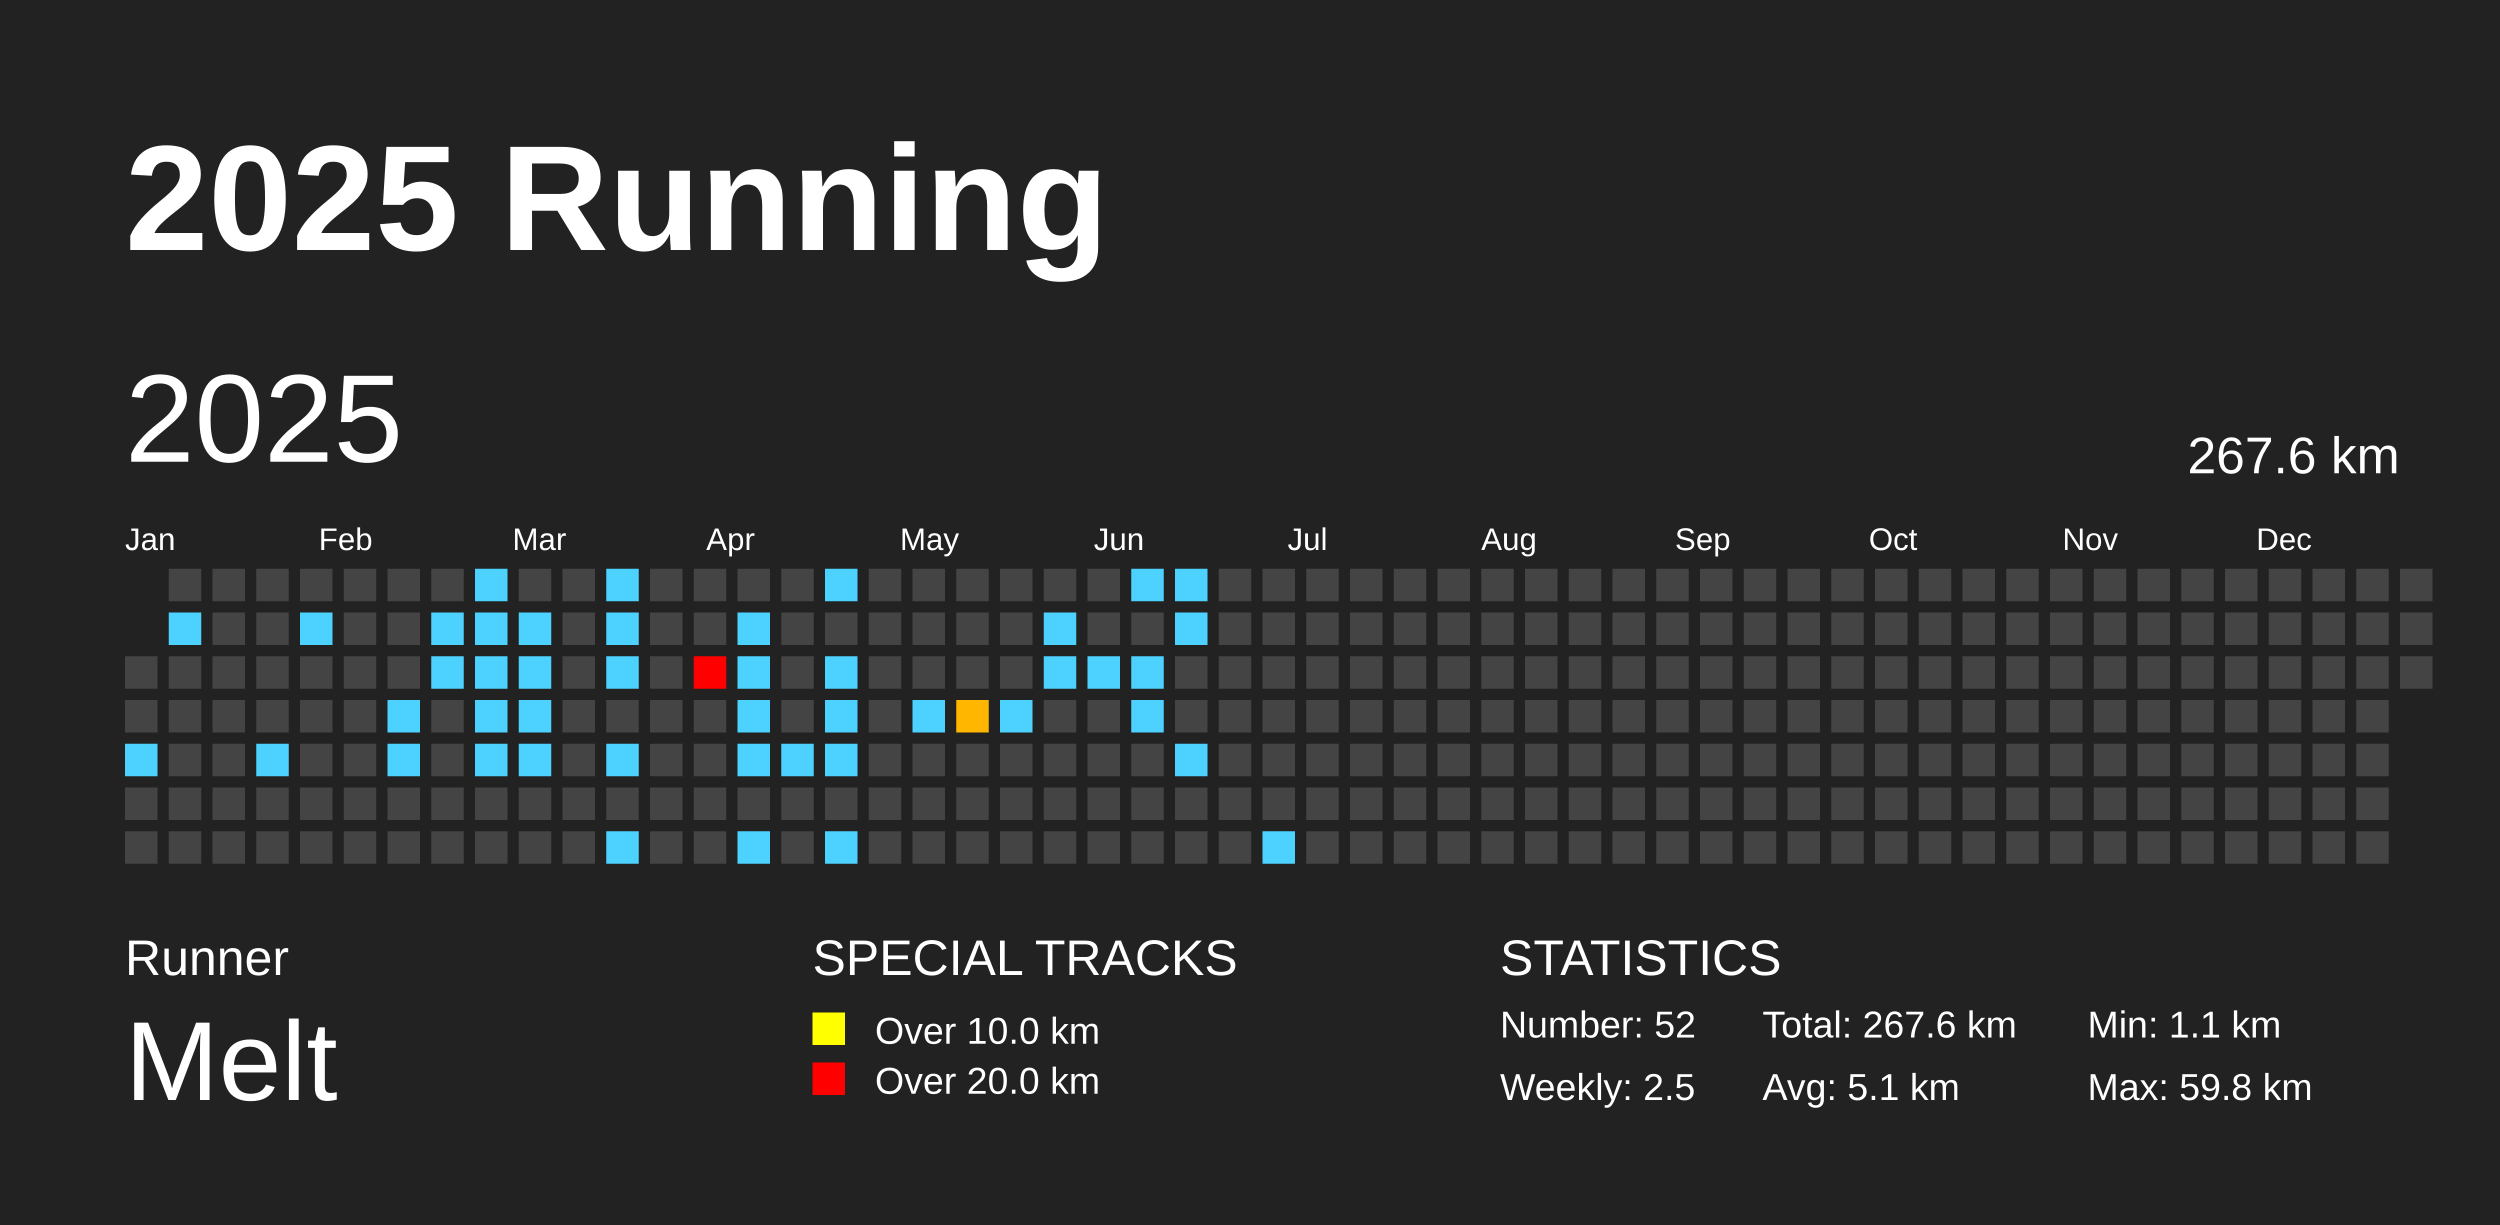
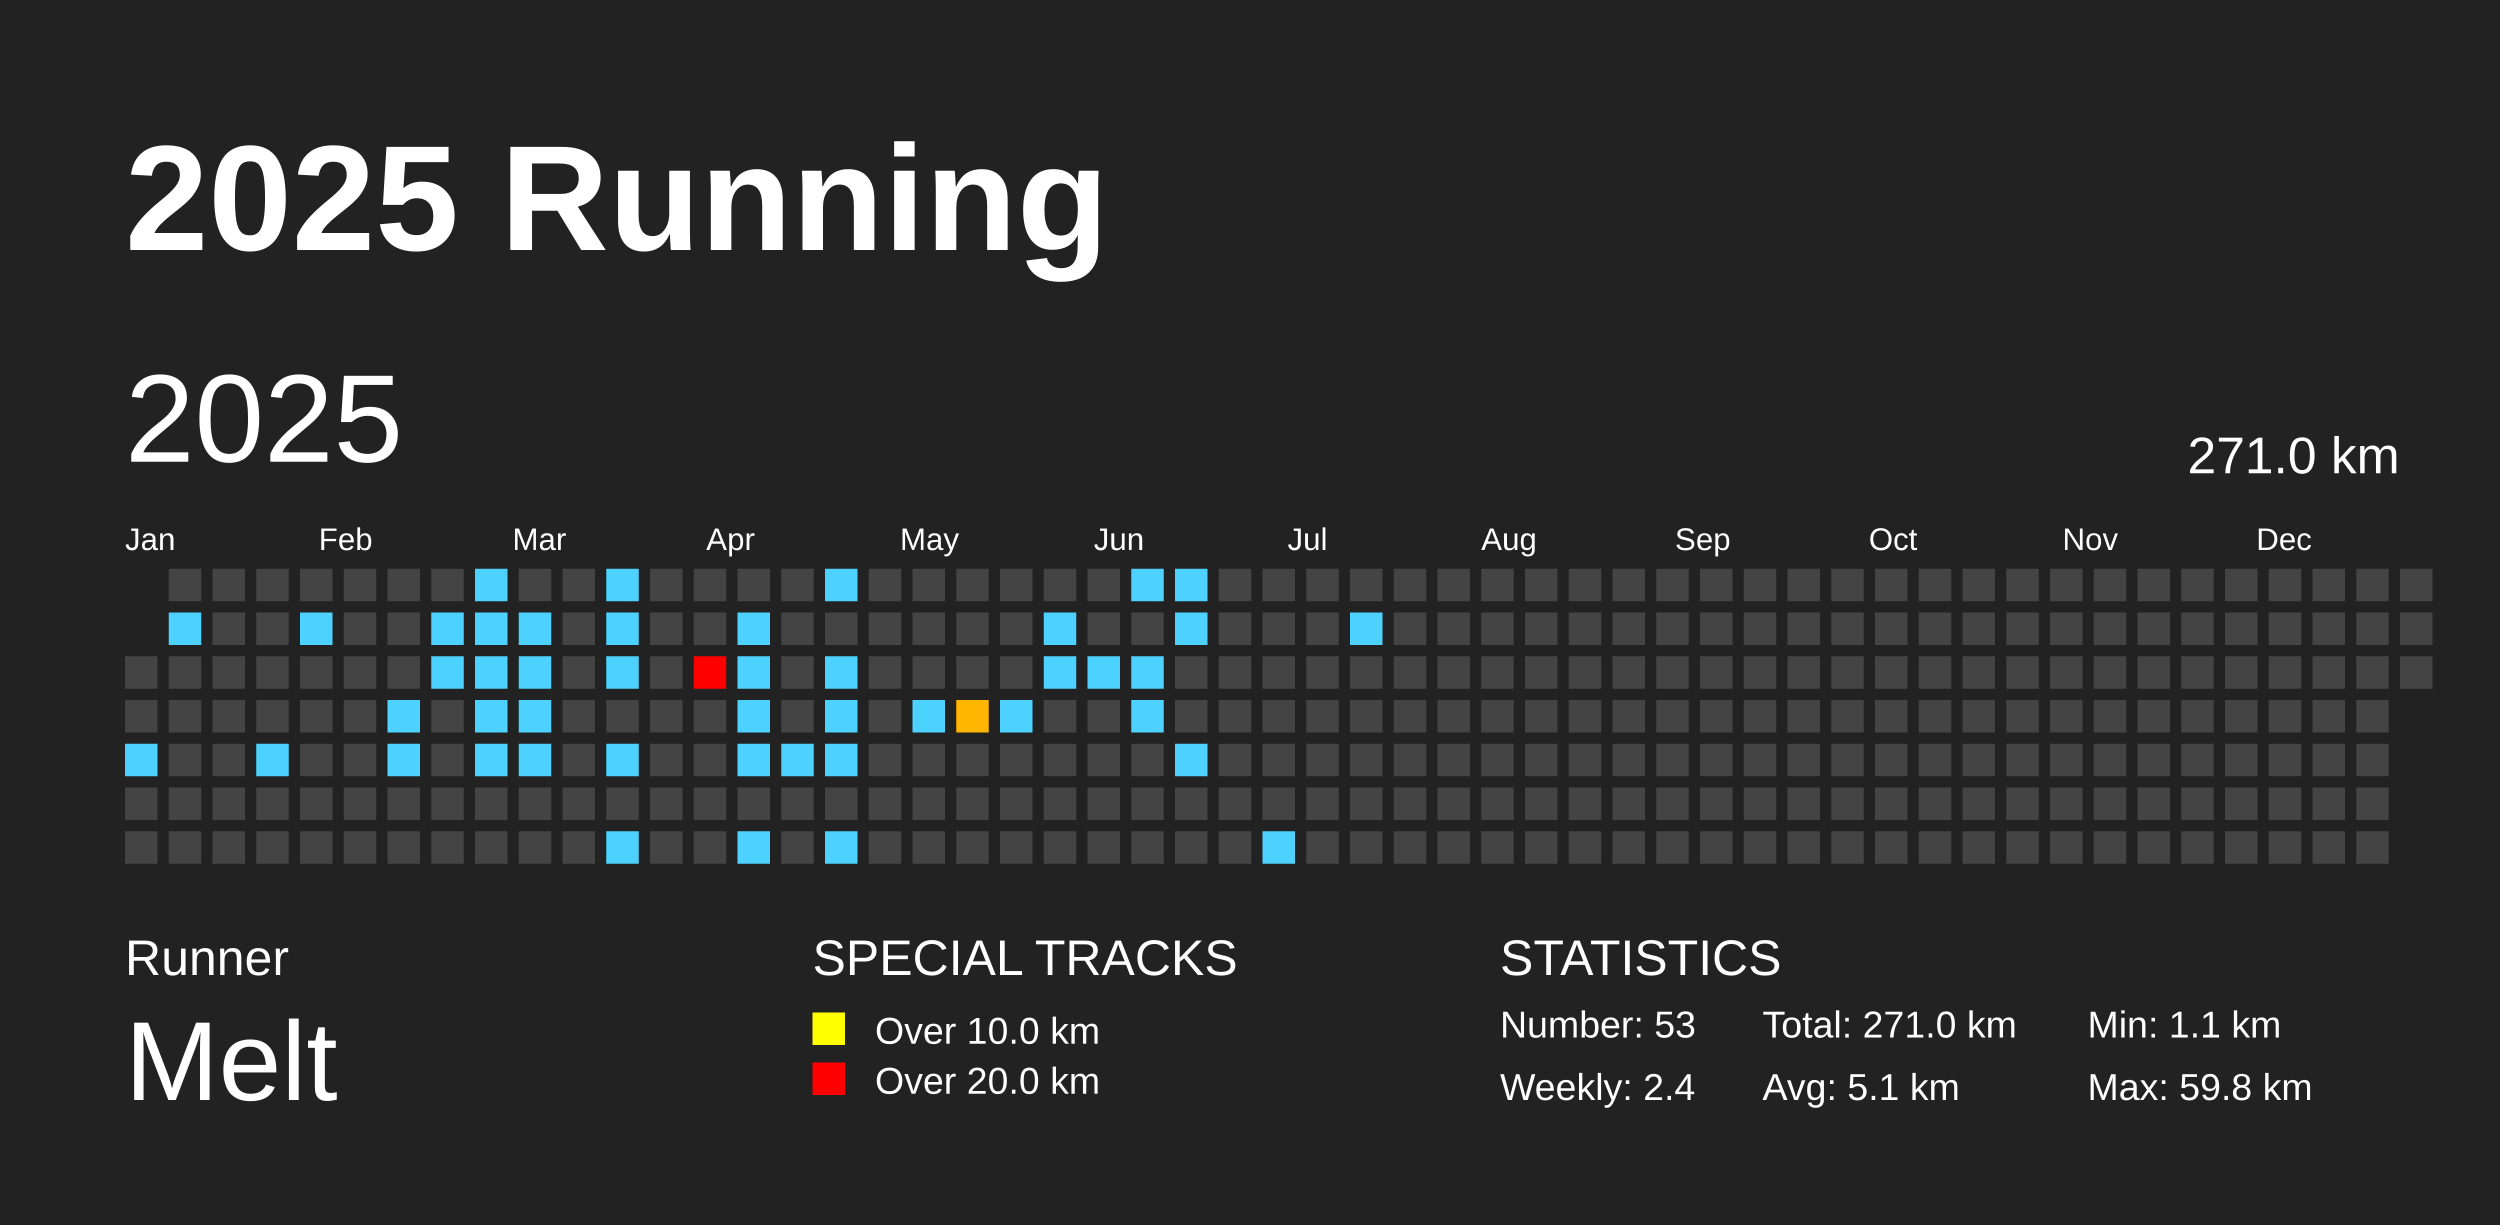
<svg xmlns="http://www.w3.org/2000/svg" baseProfile="full" height="98mm" version="1.1" viewBox="0,0,200,98" width="200mm">
  <defs />
  <rect fill="#222222" height="98" width="200" x="0" y="0" />
  <text fill="#FFFFFF" style="font-size:12px; font-family:Arial; font-weight:bold;" x="10" y="20">2025 Running</text>
  <text fill="#FFFFFF" style="font-size:4px; font-family:Arial" x="10" y="78">Runner</text>
  <text fill="#FFFFFF" style="font-size:9px; font-family:Arial" x="10" y="88">Melt</text>
  <text fill="#FFFFFF" style="font-size:4px; font-family:Arial" x="65" y="78">SPECIAL TRACKS</text>
  <rect fill="yellow" height="2.6" width="2.6" x="65" y="81" />
  <text fill="#FFFFFF" style="font-size:3px; font-family:Arial" x="70" y="83.5">Over 10.0 km</text>
  <rect fill="red" height="2.6" width="2.6" x="65" y="85" />
  <text fill="#FFFFFF" style="font-size:3px; font-family:Arial" x="70" y="87.5">Over 20.0 km</text>
  <text fill="#FFFFFF" style="font-size:4px; font-family:Arial" x="120" y="78">STATISTICS</text>
-   <text fill="#FFFFFF" style="font-size:3px; font-family:Arial" x="120" y="83">Number: 52</text>
-   <text fill="#FFFFFF" style="font-size:3px; font-family:Arial" x="120" y="88">Weekly: 2.5</text>
-   <text fill="#FFFFFF" style="font-size:3px; font-family:Arial" x="141" y="83">Total: 267.6 km</text>
+   <text fill="#FFFFFF" style="font-size:3px; font-family:Arial" x="120" y="83">Number: 53</text>
+   <text fill="#FFFFFF" style="font-size:3px; font-family:Arial" x="120" y="88">Weekly: 2.4</text>
+   <text fill="#FFFFFF" style="font-size:3px; font-family:Arial" x="141" y="83">Total: 271.0 km</text>
  <text fill="#FFFFFF" style="font-size:3px; font-family:Arial" x="141" y="88">Avg: 5.1 km</text>
  <text fill="#FFFFFF" style="font-size:3px; font-family:Arial" x="167" y="83">Min: 1.1 km</text>
  <text fill="#FFFFFF" style="font-size:3px; font-family:Arial" x="167" y="88">Max: 59.8 km</text>
  <text dominant-baseline="hanging" fill="#FFFFFF" style="font-size:10.0px; font-family:Arial;" x="10" y="30">2025</text>
-   <text dominant-baseline="hanging" fill="#FFFFFF" style="font-size:4.125px; font-family:Arial;" x="175" y="35">267.6 km</text>
+   <text dominant-baseline="hanging" fill="#FFFFFF" style="font-size:4.125px; font-family:Arial;" x="175" y="35">271.0 km</text>
  <text fill="#FFFFFF" style="font-size:2.5px; font-family:Arial" x="10.0" y="44">Jan</text>
  <text fill="#FFFFFF" style="font-size:2.5px; font-family:Arial" x="25.5" y="44">Feb</text>
  <text fill="#FFFFFF" style="font-size:2.5px; font-family:Arial" x="41.0" y="44">Mar</text>
  <text fill="#FFFFFF" style="font-size:2.5px; font-family:Arial" x="56.5" y="44">Apr</text>
  <text fill="#FFFFFF" style="font-size:2.5px; font-family:Arial" x="72.0" y="44">May</text>
  <text fill="#FFFFFF" style="font-size:2.5px; font-family:Arial" x="87.5" y="44">Jun</text>
  <text fill="#FFFFFF" style="font-size:2.5px; font-family:Arial" x="103.0" y="44">Jul</text>
  <text fill="#FFFFFF" style="font-size:2.5px; font-family:Arial" x="118.5" y="44">Aug</text>
  <text fill="#FFFFFF" style="font-size:2.5px; font-family:Arial" x="134.0" y="44">Sep</text>
  <text fill="#FFFFFF" style="font-size:2.5px; font-family:Arial" x="149.5" y="44">Oct</text>
  <text fill="#FFFFFF" style="font-size:2.5px; font-family:Arial" x="165.0" y="44">Nov</text>
  <text fill="#FFFFFF" style="font-size:2.5px; font-family:Arial" x="180.5" y="44">Dec</text>
  <rect fill="#444444" height="2.6" width="2.6" x="10.0" y="52.5" />
  <rect fill="#444444" height="2.6" width="2.6" x="10.0" y="56.0" />
  <rect fill="#4dd2ff" height="2.6" width="2.6" x="10.0" y="59.5" />
  <rect fill="#444444" height="2.6" width="2.6" x="10.0" y="63.0" />
  <rect fill="#444444" height="2.6" width="2.6" x="10.0" y="66.5" />
  <rect fill="#444444" height="2.6" width="2.6" x="13.5" y="45.5" />
  <rect fill="#4dd2ff" height="2.6" width="2.6" x="13.5" y="49.0" />
  <rect fill="#444444" height="2.6" width="2.6" x="13.5" y="52.5" />
  <rect fill="#444444" height="2.6" width="2.6" x="13.5" y="56.0" />
  <rect fill="#444444" height="2.6" width="2.6" x="13.5" y="59.5" />
  <rect fill="#444444" height="2.6" width="2.6" x="13.5" y="63.0" />
  <rect fill="#444444" height="2.6" width="2.6" x="13.5" y="66.5" />
  <rect fill="#444444" height="2.6" width="2.6" x="17.0" y="45.5" />
  <rect fill="#444444" height="2.6" width="2.6" x="17.0" y="49.0" />
  <rect fill="#444444" height="2.6" width="2.6" x="17.0" y="52.5" />
  <rect fill="#444444" height="2.6" width="2.6" x="17.0" y="56.0" />
  <rect fill="#444444" height="2.6" width="2.6" x="17.0" y="59.5" />
  <rect fill="#444444" height="2.6" width="2.6" x="17.0" y="63.0" />
  <rect fill="#444444" height="2.6" width="2.6" x="17.0" y="66.5" />
  <rect fill="#444444" height="2.6" width="2.6" x="20.5" y="45.5" />
  <rect fill="#444444" height="2.6" width="2.6" x="20.5" y="49.0" />
  <rect fill="#444444" height="2.6" width="2.6" x="20.5" y="52.5" />
  <rect fill="#444444" height="2.6" width="2.6" x="20.5" y="56.0" />
  <rect fill="#4dd2ff" height="2.6" width="2.6" x="20.5" y="59.5" />
  <rect fill="#444444" height="2.6" width="2.6" x="20.5" y="63.0" />
  <rect fill="#444444" height="2.6" width="2.6" x="20.5" y="66.5" />
  <rect fill="#444444" height="2.6" width="2.6" x="24.0" y="45.5" />
  <rect fill="#4dd2ff" height="2.6" width="2.6" x="24.0" y="49.0" />
  <rect fill="#444444" height="2.6" width="2.6" x="24.0" y="52.5" />
  <rect fill="#444444" height="2.6" width="2.6" x="24.0" y="56.0" />
  <rect fill="#444444" height="2.6" width="2.6" x="24.0" y="59.5" />
  <rect fill="#444444" height="2.6" width="2.6" x="24.0" y="63.0" />
  <rect fill="#444444" height="2.6" width="2.6" x="24.0" y="66.5" />
  <rect fill="#444444" height="2.6" width="2.6" x="27.5" y="45.5" />
  <rect fill="#444444" height="2.6" width="2.6" x="27.5" y="49.0" />
  <rect fill="#444444" height="2.6" width="2.6" x="27.5" y="52.5" />
  <rect fill="#444444" height="2.6" width="2.6" x="27.5" y="56.0" />
  <rect fill="#444444" height="2.6" width="2.6" x="27.5" y="59.5" />
  <rect fill="#444444" height="2.6" width="2.6" x="27.5" y="63.0" />
  <rect fill="#444444" height="2.6" width="2.6" x="27.5" y="66.5" />
  <rect fill="#444444" height="2.6" width="2.6" x="31.0" y="45.5" />
  <rect fill="#444444" height="2.6" width="2.6" x="31.0" y="49.0" />
  <rect fill="#444444" height="2.6" width="2.6" x="31.0" y="52.5" />
  <rect fill="#4dd2ff" height="2.6" width="2.6" x="31.0" y="56.0" />
  <rect fill="#4dd2ff" height="2.6" width="2.6" x="31.0" y="59.5" />
  <rect fill="#444444" height="2.6" width="2.6" x="31.0" y="63.0" />
  <rect fill="#444444" height="2.6" width="2.6" x="31.0" y="66.5" />
  <rect fill="#444444" height="2.6" width="2.6" x="34.5" y="45.5" />
  <rect fill="#4dd2ff" height="2.6" width="2.6" x="34.5" y="49.0" />
  <rect fill="#4dd2ff" height="2.6" width="2.6" x="34.5" y="52.5" />
  <rect fill="#444444" height="2.6" width="2.6" x="34.5" y="56.0" />
  <rect fill="#444444" height="2.6" width="2.6" x="34.5" y="59.5" />
  <rect fill="#444444" height="2.6" width="2.6" x="34.5" y="63.0" />
  <rect fill="#444444" height="2.6" width="2.6" x="34.5" y="66.5" />
  <rect fill="#4dd2ff" height="2.6" width="2.6" x="38.0" y="45.5" />
  <rect fill="#4dd2ff" height="2.6" width="2.6" x="38.0" y="49.0" />
  <rect fill="#4dd2ff" height="2.6" width="2.6" x="38.0" y="52.5" />
  <rect fill="#4dd2ff" height="2.6" width="2.6" x="38.0" y="56.0" />
  <rect fill="#4dd2ff" height="2.6" width="2.6" x="38.0" y="59.5" />
  <rect fill="#444444" height="2.6" width="2.6" x="38.0" y="63.0" />
  <rect fill="#444444" height="2.6" width="2.6" x="38.0" y="66.5" />
  <rect fill="#444444" height="2.6" width="2.6" x="41.5" y="45.5" />
  <rect fill="#4dd2ff" height="2.6" width="2.6" x="41.5" y="49.0" />
  <rect fill="#4dd2ff" height="2.6" width="2.6" x="41.5" y="52.5" />
  <rect fill="#4dd2ff" height="2.6" width="2.6" x="41.5" y="56.0" />
  <rect fill="#4dd2ff" height="2.6" width="2.6" x="41.5" y="59.5" />
  <rect fill="#444444" height="2.6" width="2.6" x="41.5" y="63.0" />
  <rect fill="#444444" height="2.6" width="2.6" x="41.5" y="66.5" />
  <rect fill="#444444" height="2.6" width="2.6" x="45.0" y="45.5" />
  <rect fill="#444444" height="2.6" width="2.6" x="45.0" y="49.0" />
  <rect fill="#444444" height="2.6" width="2.6" x="45.0" y="52.5" />
  <rect fill="#444444" height="2.6" width="2.6" x="45.0" y="56.0" />
  <rect fill="#444444" height="2.6" width="2.6" x="45.0" y="59.5" />
  <rect fill="#444444" height="2.6" width="2.6" x="45.0" y="63.0" />
  <rect fill="#444444" height="2.6" width="2.6" x="45.0" y="66.5" />
  <rect fill="#4dd2ff" height="2.6" width="2.6" x="48.5" y="45.5" />
  <rect fill="#4dd2ff" height="2.6" width="2.6" x="48.5" y="49.0" />
  <rect fill="#4dd2ff" height="2.6" width="2.6" x="48.5" y="52.5" />
  <rect fill="#444444" height="2.6" width="2.6" x="48.5" y="56.0" />
  <rect fill="#4dd2ff" height="2.6" width="2.6" x="48.5" y="59.5" />
  <rect fill="#444444" height="2.6" width="2.6" x="48.5" y="63.0" />
  <rect fill="#4dd2ff" height="2.6" width="2.6" x="48.5" y="66.5" />
  <rect fill="#444444" height="2.6" width="2.6" x="52.0" y="45.5" />
  <rect fill="#444444" height="2.6" width="2.6" x="52.0" y="49.0" />
  <rect fill="#444444" height="2.6" width="2.6" x="52.0" y="52.5" />
  <rect fill="#444444" height="2.6" width="2.6" x="52.0" y="56.0" />
  <rect fill="#444444" height="2.6" width="2.6" x="52.0" y="59.5" />
  <rect fill="#444444" height="2.6" width="2.6" x="52.0" y="63.0" />
  <rect fill="#444444" height="2.6" width="2.6" x="52.0" y="66.5" />
  <rect fill="#444444" height="2.6" width="2.6" x="55.5" y="45.5" />
  <rect fill="#444444" height="2.6" width="2.6" x="55.5" y="49.0" />
  <rect fill="red" height="2.6" width="2.6" x="55.5" y="52.5" />
  <rect fill="#444444" height="2.6" width="2.6" x="55.5" y="56.0" />
  <rect fill="#444444" height="2.6" width="2.6" x="55.5" y="59.5" />
  <rect fill="#444444" height="2.6" width="2.6" x="55.5" y="63.0" />
  <rect fill="#444444" height="2.6" width="2.6" x="55.5" y="66.5" />
  <rect fill="#444444" height="2.6" width="2.6" x="59.0" y="45.5" />
  <rect fill="#4dd2ff" height="2.6" width="2.6" x="59.0" y="49.0" />
  <rect fill="#4dd2ff" height="2.6" width="2.6" x="59.0" y="52.5" />
  <rect fill="#4dd2ff" height="2.6" width="2.6" x="59.0" y="56.0" />
  <rect fill="#4dd2ff" height="2.6" width="2.6" x="59.0" y="59.5" />
  <rect fill="#444444" height="2.6" width="2.6" x="59.0" y="63.0" />
  <rect fill="#4dd2ff" height="2.6" width="2.6" x="59.0" y="66.5" />
  <rect fill="#444444" height="2.6" width="2.6" x="62.5" y="45.5" />
  <rect fill="#444444" height="2.6" width="2.6" x="62.5" y="49.0" />
  <rect fill="#444444" height="2.6" width="2.6" x="62.5" y="52.5" />
  <rect fill="#444444" height="2.6" width="2.6" x="62.5" y="56.0" />
  <rect fill="#4dd2ff" height="2.6" width="2.6" x="62.5" y="59.5" />
  <rect fill="#444444" height="2.6" width="2.6" x="62.5" y="63.0" />
  <rect fill="#444444" height="2.6" width="2.6" x="62.5" y="66.5" />
  <rect fill="#4dd2ff" height="2.6" width="2.6" x="66.0" y="45.5" />
  <rect fill="#444444" height="2.6" width="2.6" x="66.0" y="49.0" />
  <rect fill="#4dd2ff" height="2.6" width="2.6" x="66.0" y="52.5" />
  <rect fill="#4dd2ff" height="2.6" width="2.6" x="66.0" y="56.0" />
  <rect fill="#4dd2ff" height="2.6" width="2.6" x="66.0" y="59.5" />
  <rect fill="#444444" height="2.6" width="2.6" x="66.0" y="63.0" />
  <rect fill="#4dd2ff" height="2.6" width="2.6" x="66.0" y="66.5" />
  <rect fill="#444444" height="2.6" width="2.6" x="69.5" y="45.5" />
  <rect fill="#444444" height="2.6" width="2.6" x="69.5" y="49.0" />
  <rect fill="#444444" height="2.6" width="2.6" x="69.5" y="52.5" />
  <rect fill="#444444" height="2.6" width="2.6" x="69.5" y="56.0" />
  <rect fill="#444444" height="2.6" width="2.6" x="69.5" y="59.5" />
  <rect fill="#444444" height="2.6" width="2.6" x="69.5" y="63.0" />
  <rect fill="#444444" height="2.6" width="2.6" x="69.5" y="66.5" />
  <rect fill="#444444" height="2.6" width="2.6" x="73.0" y="45.5" />
  <rect fill="#444444" height="2.6" width="2.6" x="73.0" y="49.0" />
  <rect fill="#444444" height="2.6" width="2.6" x="73.0" y="52.5" />
  <rect fill="#4dd2ff" height="2.6" width="2.6" x="73.0" y="56.0" />
  <rect fill="#444444" height="2.6" width="2.6" x="73.0" y="59.5" />
  <rect fill="#444444" height="2.6" width="2.6" x="73.0" y="63.0" />
  <rect fill="#444444" height="2.6" width="2.6" x="73.0" y="66.5" />
  <rect fill="#444444" height="2.6" width="2.6" x="76.5" y="45.5" />
  <rect fill="#444444" height="2.6" width="2.6" x="76.5" y="49.0" />
  <rect fill="#444444" height="2.6" width="2.6" x="76.5" y="52.5" />
  <rect fill="#ffb600" height="2.6" width="2.6" x="76.5" y="56.0" />
  <rect fill="#444444" height="2.6" width="2.6" x="76.5" y="59.5" />
  <rect fill="#444444" height="2.6" width="2.6" x="76.5" y="63.0" />
  <rect fill="#444444" height="2.6" width="2.6" x="76.5" y="66.5" />
  <rect fill="#444444" height="2.6" width="2.6" x="80.0" y="45.5" />
  <rect fill="#444444" height="2.6" width="2.6" x="80.0" y="49.0" />
  <rect fill="#444444" height="2.6" width="2.6" x="80.0" y="52.5" />
  <rect fill="#4dd2ff" height="2.6" width="2.6" x="80.0" y="56.0" />
  <rect fill="#444444" height="2.6" width="2.6" x="80.0" y="59.5" />
  <rect fill="#444444" height="2.6" width="2.6" x="80.0" y="63.0" />
  <rect fill="#444444" height="2.6" width="2.6" x="80.0" y="66.5" />
  <rect fill="#444444" height="2.6" width="2.6" x="83.5" y="45.5" />
  <rect fill="#4dd2ff" height="2.6" width="2.6" x="83.5" y="49.0" />
  <rect fill="#4dd2ff" height="2.6" width="2.6" x="83.5" y="52.5" />
  <rect fill="#444444" height="2.6" width="2.6" x="83.5" y="56.0" />
  <rect fill="#444444" height="2.6" width="2.6" x="83.5" y="59.5" />
  <rect fill="#444444" height="2.6" width="2.6" x="83.5" y="63.0" />
  <rect fill="#444444" height="2.6" width="2.6" x="83.5" y="66.5" />
  <rect fill="#444444" height="2.6" width="2.6" x="87.0" y="45.5" />
  <rect fill="#444444" height="2.6" width="2.6" x="87.0" y="49.0" />
  <rect fill="#4dd2ff" height="2.6" width="2.6" x="87.0" y="52.5" />
  <rect fill="#444444" height="2.6" width="2.6" x="87.0" y="56.0" />
  <rect fill="#444444" height="2.6" width="2.6" x="87.0" y="59.5" />
  <rect fill="#444444" height="2.6" width="2.6" x="87.0" y="63.0" />
  <rect fill="#444444" height="2.6" width="2.6" x="87.0" y="66.5" />
  <rect fill="#4dd2ff" height="2.6" width="2.6" x="90.5" y="45.5" />
  <rect fill="#444444" height="2.6" width="2.6" x="90.5" y="49.0" />
  <rect fill="#4dd2ff" height="2.6" width="2.6" x="90.5" y="52.5" />
  <rect fill="#4dd2ff" height="2.6" width="2.6" x="90.5" y="56.0" />
  <rect fill="#444444" height="2.6" width="2.6" x="90.5" y="59.5" />
  <rect fill="#444444" height="2.6" width="2.6" x="90.5" y="63.0" />
  <rect fill="#444444" height="2.6" width="2.6" x="90.5" y="66.5" />
  <rect fill="#4dd2ff" height="2.6" width="2.6" x="94.0" y="45.5" />
  <rect fill="#4dd2ff" height="2.6" width="2.6" x="94.0" y="49.0" />
  <rect fill="#444444" height="2.6" width="2.6" x="94.0" y="52.5" />
  <rect fill="#444444" height="2.6" width="2.6" x="94.0" y="56.0" />
  <rect fill="#4dd2ff" height="2.6" width="2.6" x="94.0" y="59.5" />
  <rect fill="#444444" height="2.6" width="2.6" x="94.0" y="63.0" />
  <rect fill="#444444" height="2.6" width="2.6" x="94.0" y="66.5" />
  <rect fill="#444444" height="2.6" width="2.6" x="97.5" y="45.5" />
  <rect fill="#444444" height="2.6" width="2.6" x="97.5" y="49.0" />
  <rect fill="#444444" height="2.6" width="2.6" x="97.5" y="52.5" />
  <rect fill="#444444" height="2.6" width="2.6" x="97.5" y="56.0" />
  <rect fill="#444444" height="2.6" width="2.6" x="97.5" y="59.5" />
  <rect fill="#444444" height="2.6" width="2.6" x="97.5" y="63.0" />
  <rect fill="#444444" height="2.6" width="2.6" x="97.5" y="66.5" />
  <rect fill="#444444" height="2.6" width="2.6" x="101.0" y="45.5" />
  <rect fill="#444444" height="2.6" width="2.6" x="101.0" y="49.0" />
  <rect fill="#444444" height="2.6" width="2.6" x="101.0" y="52.5" />
  <rect fill="#444444" height="2.6" width="2.6" x="101.0" y="56.0" />
  <rect fill="#444444" height="2.6" width="2.6" x="101.0" y="59.5" />
  <rect fill="#444444" height="2.6" width="2.6" x="101.0" y="63.0" />
  <rect fill="#4dd2ff" height="2.6" width="2.6" x="101.0" y="66.5" />
  <rect fill="#444444" height="2.6" width="2.6" x="104.5" y="45.5" />
  <rect fill="#444444" height="2.6" width="2.6" x="104.5" y="49.0" />
  <rect fill="#444444" height="2.6" width="2.6" x="104.5" y="52.5" />
  <rect fill="#444444" height="2.6" width="2.6" x="104.5" y="56.0" />
  <rect fill="#444444" height="2.6" width="2.6" x="104.5" y="59.5" />
  <rect fill="#444444" height="2.6" width="2.6" x="104.5" y="63.0" />
  <rect fill="#444444" height="2.6" width="2.6" x="104.5" y="66.5" />
  <rect fill="#444444" height="2.6" width="2.6" x="108.0" y="45.5" />
-   <rect fill="#444444" height="2.6" width="2.6" x="108.0" y="49.0" />
+   <rect fill="#4dd2ff" height="2.6" width="2.6" x="108.0" y="49.0" />
  <rect fill="#444444" height="2.6" width="2.6" x="108.0" y="52.5" />
  <rect fill="#444444" height="2.6" width="2.6" x="108.0" y="56.0" />
  <rect fill="#444444" height="2.6" width="2.6" x="108.0" y="59.5" />
  <rect fill="#444444" height="2.6" width="2.6" x="108.0" y="63.0" />
  <rect fill="#444444" height="2.6" width="2.6" x="108.0" y="66.5" />
  <rect fill="#444444" height="2.6" width="2.6" x="111.5" y="45.5" />
  <rect fill="#444444" height="2.6" width="2.6" x="111.5" y="49.0" />
  <rect fill="#444444" height="2.6" width="2.6" x="111.5" y="52.5" />
  <rect fill="#444444" height="2.6" width="2.6" x="111.5" y="56.0" />
  <rect fill="#444444" height="2.6" width="2.6" x="111.5" y="59.5" />
  <rect fill="#444444" height="2.6" width="2.6" x="111.5" y="63.0" />
  <rect fill="#444444" height="2.6" width="2.6" x="111.5" y="66.5" />
  <rect fill="#444444" height="2.6" width="2.6" x="115.0" y="45.5" />
  <rect fill="#444444" height="2.6" width="2.6" x="115.0" y="49.0" />
  <rect fill="#444444" height="2.6" width="2.6" x="115.0" y="52.5" />
  <rect fill="#444444" height="2.6" width="2.6" x="115.0" y="56.0" />
  <rect fill="#444444" height="2.6" width="2.6" x="115.0" y="59.5" />
  <rect fill="#444444" height="2.6" width="2.6" x="115.0" y="63.0" />
  <rect fill="#444444" height="2.6" width="2.6" x="115.0" y="66.5" />
  <rect fill="#444444" height="2.6" width="2.6" x="118.5" y="45.5" />
  <rect fill="#444444" height="2.6" width="2.6" x="118.5" y="49.0" />
  <rect fill="#444444" height="2.6" width="2.6" x="118.5" y="52.5" />
  <rect fill="#444444" height="2.6" width="2.6" x="118.5" y="56.0" />
  <rect fill="#444444" height="2.6" width="2.6" x="118.5" y="59.5" />
  <rect fill="#444444" height="2.6" width="2.6" x="118.5" y="63.0" />
  <rect fill="#444444" height="2.6" width="2.6" x="118.5" y="66.5" />
  <rect fill="#444444" height="2.6" width="2.6" x="122.0" y="45.5" />
  <rect fill="#444444" height="2.6" width="2.6" x="122.0" y="49.0" />
  <rect fill="#444444" height="2.6" width="2.6" x="122.0" y="52.5" />
  <rect fill="#444444" height="2.6" width="2.6" x="122.0" y="56.0" />
  <rect fill="#444444" height="2.6" width="2.6" x="122.0" y="59.5" />
  <rect fill="#444444" height="2.6" width="2.6" x="122.0" y="63.0" />
  <rect fill="#444444" height="2.6" width="2.6" x="122.0" y="66.5" />
  <rect fill="#444444" height="2.6" width="2.6" x="125.5" y="45.5" />
  <rect fill="#444444" height="2.6" width="2.6" x="125.5" y="49.0" />
  <rect fill="#444444" height="2.6" width="2.6" x="125.5" y="52.5" />
  <rect fill="#444444" height="2.6" width="2.6" x="125.5" y="56.0" />
  <rect fill="#444444" height="2.6" width="2.6" x="125.5" y="59.5" />
  <rect fill="#444444" height="2.6" width="2.6" x="125.5" y="63.0" />
  <rect fill="#444444" height="2.6" width="2.6" x="125.5" y="66.5" />
  <rect fill="#444444" height="2.6" width="2.6" x="129.0" y="45.5" />
  <rect fill="#444444" height="2.6" width="2.6" x="129.0" y="49.0" />
  <rect fill="#444444" height="2.6" width="2.6" x="129.0" y="52.5" />
  <rect fill="#444444" height="2.6" width="2.6" x="129.0" y="56.0" />
  <rect fill="#444444" height="2.6" width="2.6" x="129.0" y="59.5" />
  <rect fill="#444444" height="2.6" width="2.6" x="129.0" y="63.0" />
  <rect fill="#444444" height="2.6" width="2.6" x="129.0" y="66.5" />
  <rect fill="#444444" height="2.6" width="2.6" x="132.5" y="45.5" />
  <rect fill="#444444" height="2.6" width="2.6" x="132.5" y="49.0" />
  <rect fill="#444444" height="2.6" width="2.6" x="132.5" y="52.5" />
  <rect fill="#444444" height="2.6" width="2.6" x="132.5" y="56.0" />
  <rect fill="#444444" height="2.6" width="2.6" x="132.5" y="59.5" />
  <rect fill="#444444" height="2.6" width="2.6" x="132.5" y="63.0" />
  <rect fill="#444444" height="2.6" width="2.6" x="132.5" y="66.5" />
  <rect fill="#444444" height="2.6" width="2.6" x="136.0" y="45.5" />
  <rect fill="#444444" height="2.6" width="2.6" x="136.0" y="49.0" />
  <rect fill="#444444" height="2.6" width="2.6" x="136.0" y="52.5" />
  <rect fill="#444444" height="2.6" width="2.6" x="136.0" y="56.0" />
  <rect fill="#444444" height="2.6" width="2.6" x="136.0" y="59.5" />
  <rect fill="#444444" height="2.6" width="2.6" x="136.0" y="63.0" />
  <rect fill="#444444" height="2.6" width="2.6" x="136.0" y="66.5" />
  <rect fill="#444444" height="2.6" width="2.6" x="139.5" y="45.5" />
  <rect fill="#444444" height="2.6" width="2.6" x="139.5" y="49.0" />
  <rect fill="#444444" height="2.6" width="2.6" x="139.5" y="52.5" />
  <rect fill="#444444" height="2.6" width="2.6" x="139.5" y="56.0" />
  <rect fill="#444444" height="2.6" width="2.6" x="139.5" y="59.5" />
  <rect fill="#444444" height="2.6" width="2.6" x="139.5" y="63.0" />
  <rect fill="#444444" height="2.6" width="2.6" x="139.5" y="66.5" />
  <rect fill="#444444" height="2.6" width="2.6" x="143.0" y="45.5" />
  <rect fill="#444444" height="2.6" width="2.6" x="143.0" y="49.0" />
  <rect fill="#444444" height="2.6" width="2.6" x="143.0" y="52.5" />
  <rect fill="#444444" height="2.6" width="2.6" x="143.0" y="56.0" />
  <rect fill="#444444" height="2.6" width="2.6" x="143.0" y="59.5" />
  <rect fill="#444444" height="2.6" width="2.6" x="143.0" y="63.0" />
  <rect fill="#444444" height="2.6" width="2.6" x="143.0" y="66.5" />
  <rect fill="#444444" height="2.6" width="2.6" x="146.5" y="45.5" />
  <rect fill="#444444" height="2.6" width="2.6" x="146.5" y="49.0" />
  <rect fill="#444444" height="2.6" width="2.6" x="146.5" y="52.5" />
  <rect fill="#444444" height="2.6" width="2.6" x="146.5" y="56.0" />
  <rect fill="#444444" height="2.6" width="2.6" x="146.5" y="59.5" />
  <rect fill="#444444" height="2.6" width="2.6" x="146.5" y="63.0" />
  <rect fill="#444444" height="2.6" width="2.6" x="146.5" y="66.5" />
  <rect fill="#444444" height="2.6" width="2.6" x="150.0" y="45.5" />
  <rect fill="#444444" height="2.6" width="2.6" x="150.0" y="49.0" />
  <rect fill="#444444" height="2.6" width="2.6" x="150.0" y="52.5" />
  <rect fill="#444444" height="2.6" width="2.6" x="150.0" y="56.0" />
  <rect fill="#444444" height="2.6" width="2.6" x="150.0" y="59.5" />
  <rect fill="#444444" height="2.6" width="2.6" x="150.0" y="63.0" />
  <rect fill="#444444" height="2.6" width="2.6" x="150.0" y="66.5" />
  <rect fill="#444444" height="2.6" width="2.6" x="153.5" y="45.5" />
  <rect fill="#444444" height="2.6" width="2.6" x="153.5" y="49.0" />
  <rect fill="#444444" height="2.6" width="2.6" x="153.5" y="52.5" />
  <rect fill="#444444" height="2.6" width="2.6" x="153.5" y="56.0" />
  <rect fill="#444444" height="2.6" width="2.6" x="153.5" y="59.5" />
  <rect fill="#444444" height="2.6" width="2.6" x="153.5" y="63.0" />
  <rect fill="#444444" height="2.6" width="2.6" x="153.5" y="66.5" />
  <rect fill="#444444" height="2.6" width="2.6" x="157.0" y="45.5" />
  <rect fill="#444444" height="2.6" width="2.6" x="157.0" y="49.0" />
  <rect fill="#444444" height="2.6" width="2.6" x="157.0" y="52.5" />
  <rect fill="#444444" height="2.6" width="2.6" x="157.0" y="56.0" />
  <rect fill="#444444" height="2.6" width="2.6" x="157.0" y="59.5" />
  <rect fill="#444444" height="2.6" width="2.6" x="157.0" y="63.0" />
  <rect fill="#444444" height="2.6" width="2.6" x="157.0" y="66.5" />
  <rect fill="#444444" height="2.6" width="2.6" x="160.5" y="45.5" />
  <rect fill="#444444" height="2.6" width="2.6" x="160.5" y="49.0" />
  <rect fill="#444444" height="2.6" width="2.6" x="160.5" y="52.5" />
  <rect fill="#444444" height="2.6" width="2.6" x="160.5" y="56.0" />
  <rect fill="#444444" height="2.6" width="2.6" x="160.5" y="59.5" />
  <rect fill="#444444" height="2.6" width="2.6" x="160.5" y="63.0" />
  <rect fill="#444444" height="2.6" width="2.6" x="160.5" y="66.5" />
  <rect fill="#444444" height="2.6" width="2.6" x="164.0" y="45.5" />
  <rect fill="#444444" height="2.6" width="2.6" x="164.0" y="49.0" />
  <rect fill="#444444" height="2.6" width="2.6" x="164.0" y="52.5" />
  <rect fill="#444444" height="2.6" width="2.6" x="164.0" y="56.0" />
  <rect fill="#444444" height="2.6" width="2.6" x="164.0" y="59.5" />
  <rect fill="#444444" height="2.6" width="2.6" x="164.0" y="63.0" />
  <rect fill="#444444" height="2.6" width="2.6" x="164.0" y="66.5" />
  <rect fill="#444444" height="2.6" width="2.6" x="167.5" y="45.5" />
  <rect fill="#444444" height="2.6" width="2.6" x="167.5" y="49.0" />
  <rect fill="#444444" height="2.6" width="2.6" x="167.5" y="52.5" />
  <rect fill="#444444" height="2.6" width="2.6" x="167.5" y="56.0" />
  <rect fill="#444444" height="2.6" width="2.6" x="167.5" y="59.5" />
  <rect fill="#444444" height="2.6" width="2.6" x="167.5" y="63.0" />
  <rect fill="#444444" height="2.6" width="2.6" x="167.5" y="66.5" />
  <rect fill="#444444" height="2.6" width="2.6" x="171.0" y="45.5" />
  <rect fill="#444444" height="2.6" width="2.6" x="171.0" y="49.0" />
  <rect fill="#444444" height="2.6" width="2.6" x="171.0" y="52.5" />
  <rect fill="#444444" height="2.6" width="2.6" x="171.0" y="56.0" />
  <rect fill="#444444" height="2.6" width="2.6" x="171.0" y="59.5" />
  <rect fill="#444444" height="2.6" width="2.6" x="171.0" y="63.0" />
  <rect fill="#444444" height="2.6" width="2.6" x="171.0" y="66.5" />
  <rect fill="#444444" height="2.6" width="2.6" x="174.5" y="45.5" />
  <rect fill="#444444" height="2.6" width="2.6" x="174.5" y="49.0" />
  <rect fill="#444444" height="2.6" width="2.6" x="174.5" y="52.5" />
  <rect fill="#444444" height="2.6" width="2.6" x="174.5" y="56.0" />
  <rect fill="#444444" height="2.6" width="2.6" x="174.5" y="59.5" />
  <rect fill="#444444" height="2.6" width="2.6" x="174.5" y="63.0" />
  <rect fill="#444444" height="2.6" width="2.6" x="174.5" y="66.5" />
  <rect fill="#444444" height="2.6" width="2.6" x="178.0" y="45.5" />
  <rect fill="#444444" height="2.6" width="2.6" x="178.0" y="49.0" />
  <rect fill="#444444" height="2.6" width="2.6" x="178.0" y="52.5" />
  <rect fill="#444444" height="2.6" width="2.6" x="178.0" y="56.0" />
  <rect fill="#444444" height="2.6" width="2.6" x="178.0" y="59.5" />
  <rect fill="#444444" height="2.6" width="2.6" x="178.0" y="63.0" />
  <rect fill="#444444" height="2.6" width="2.6" x="178.0" y="66.5" />
  <rect fill="#444444" height="2.6" width="2.6" x="181.5" y="45.5" />
  <rect fill="#444444" height="2.6" width="2.6" x="181.5" y="49.0" />
  <rect fill="#444444" height="2.6" width="2.6" x="181.5" y="52.5" />
  <rect fill="#444444" height="2.6" width="2.6" x="181.5" y="56.0" />
  <rect fill="#444444" height="2.6" width="2.6" x="181.5" y="59.5" />
  <rect fill="#444444" height="2.6" width="2.6" x="181.5" y="63.0" />
  <rect fill="#444444" height="2.6" width="2.6" x="181.5" y="66.5" />
  <rect fill="#444444" height="2.6" width="2.6" x="185.0" y="45.5" />
  <rect fill="#444444" height="2.6" width="2.6" x="185.0" y="49.0" />
  <rect fill="#444444" height="2.6" width="2.6" x="185.0" y="52.5" />
  <rect fill="#444444" height="2.6" width="2.6" x="185.0" y="56.0" />
  <rect fill="#444444" height="2.6" width="2.6" x="185.0" y="59.5" />
  <rect fill="#444444" height="2.6" width="2.6" x="185.0" y="63.0" />
  <rect fill="#444444" height="2.6" width="2.6" x="185.0" y="66.5" />
  <rect fill="#444444" height="2.6" width="2.6" x="188.5" y="45.5" />
  <rect fill="#444444" height="2.6" width="2.6" x="188.5" y="49.0" />
  <rect fill="#444444" height="2.6" width="2.6" x="188.5" y="52.5" />
  <rect fill="#444444" height="2.6" width="2.6" x="188.5" y="56.0" />
  <rect fill="#444444" height="2.6" width="2.6" x="188.5" y="59.5" />
  <rect fill="#444444" height="2.6" width="2.6" x="188.5" y="63.0" />
  <rect fill="#444444" height="2.6" width="2.6" x="188.5" y="66.5" />
  <rect fill="#444444" height="2.6" width="2.6" x="192.0" y="45.5" />
  <rect fill="#444444" height="2.6" width="2.6" x="192.0" y="49.0" />
  <rect fill="#444444" height="2.6" width="2.6" x="192.0" y="52.5" />
</svg>
